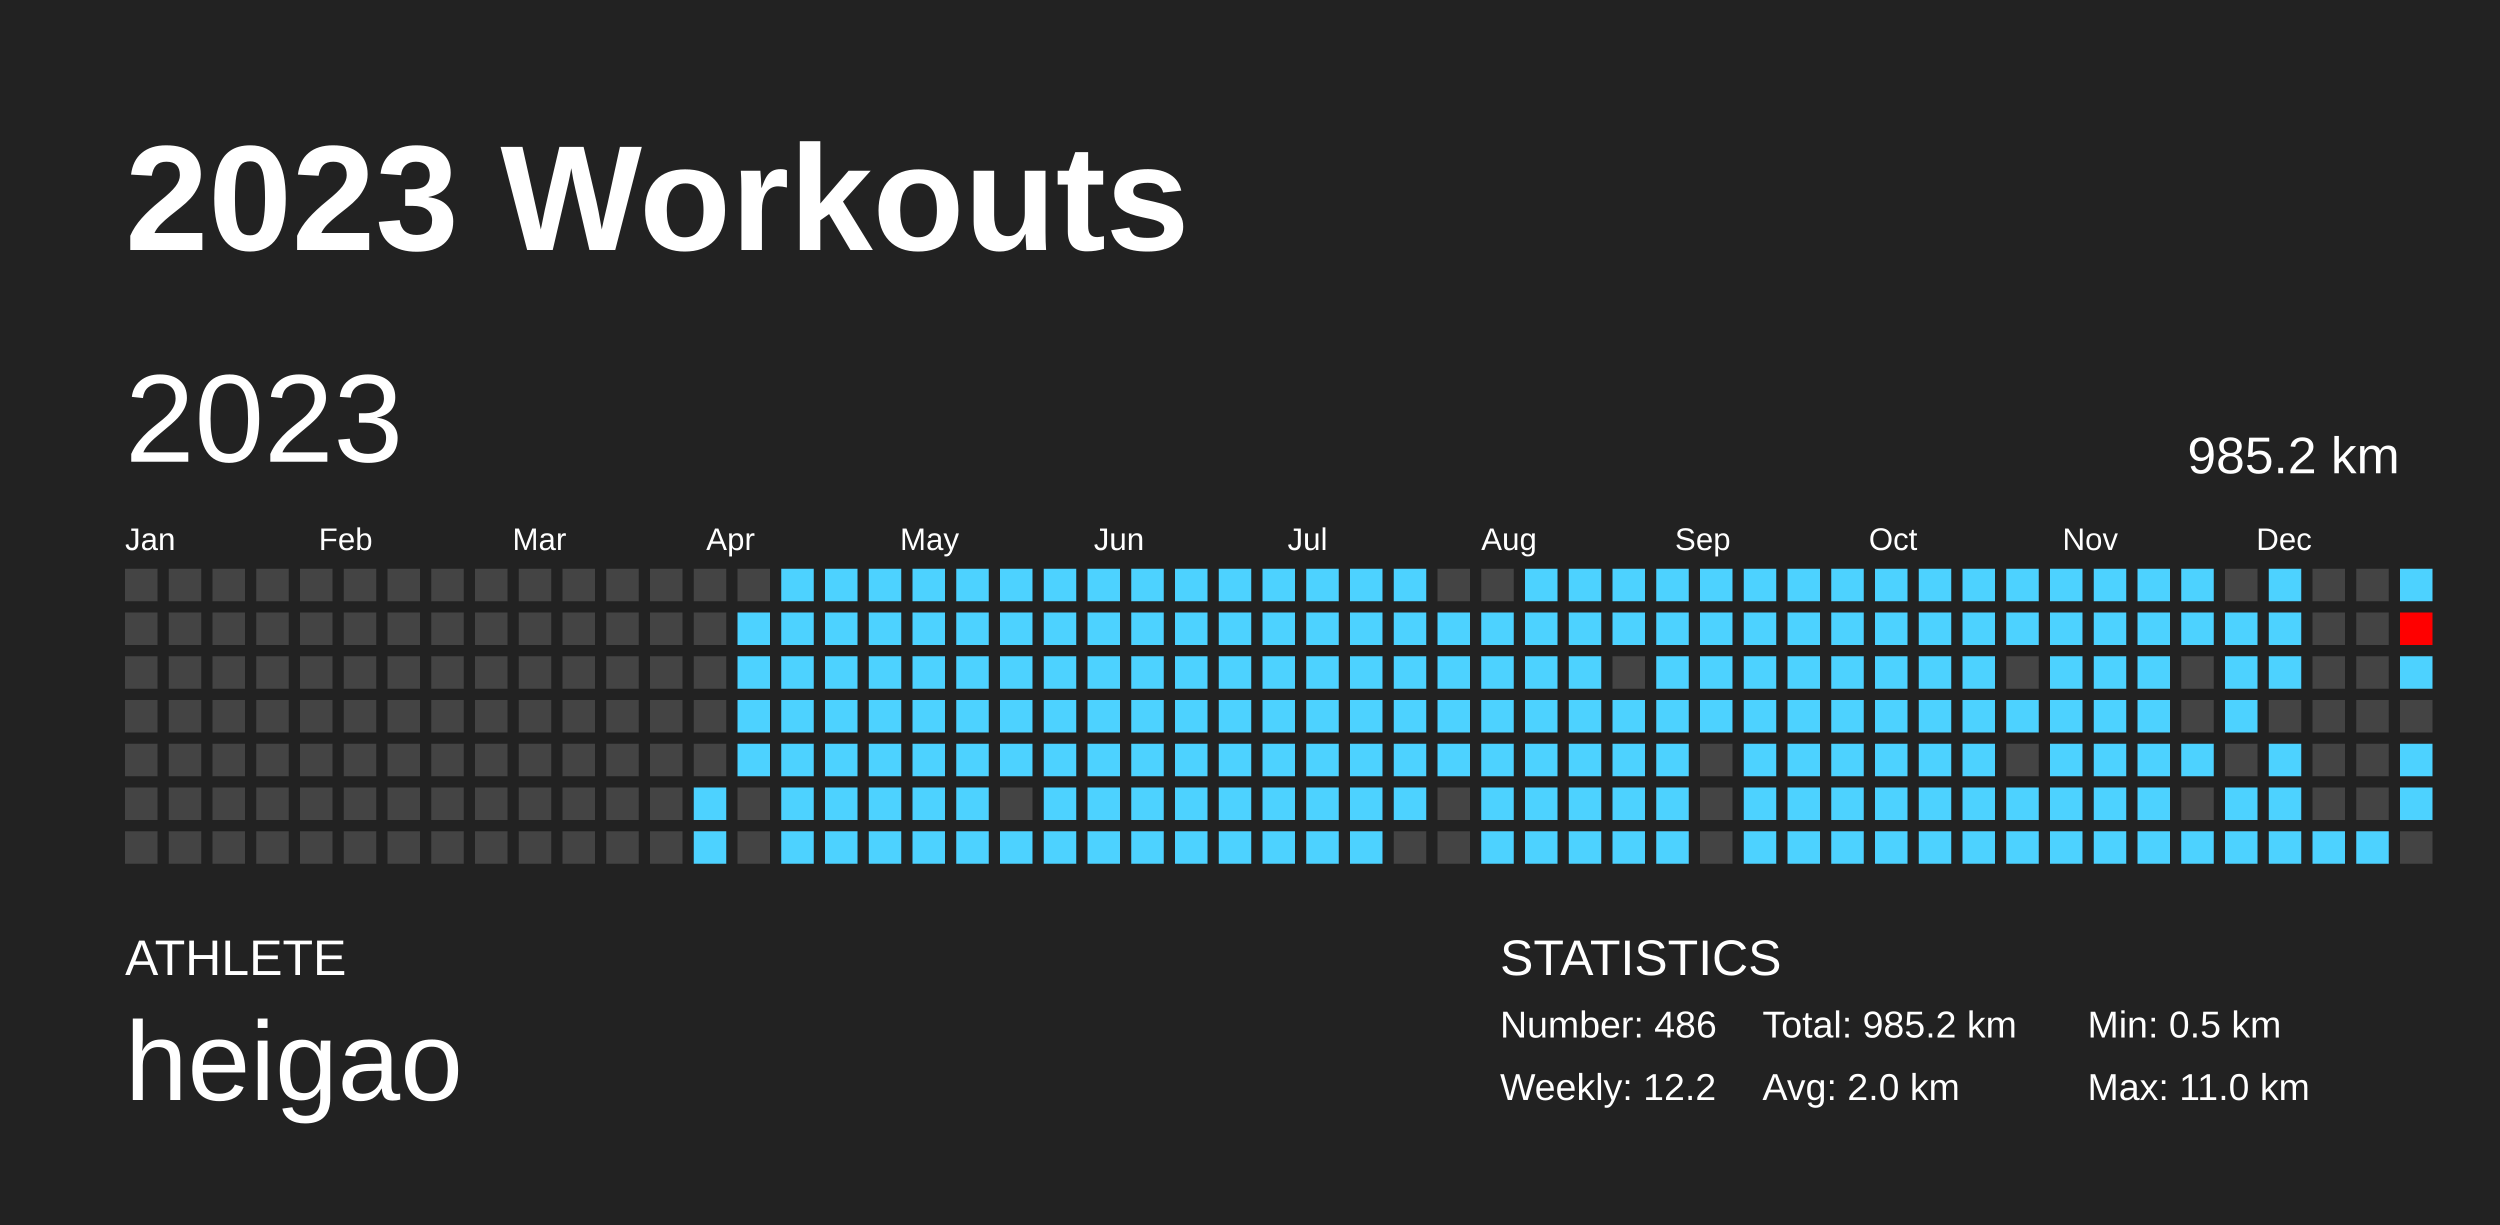
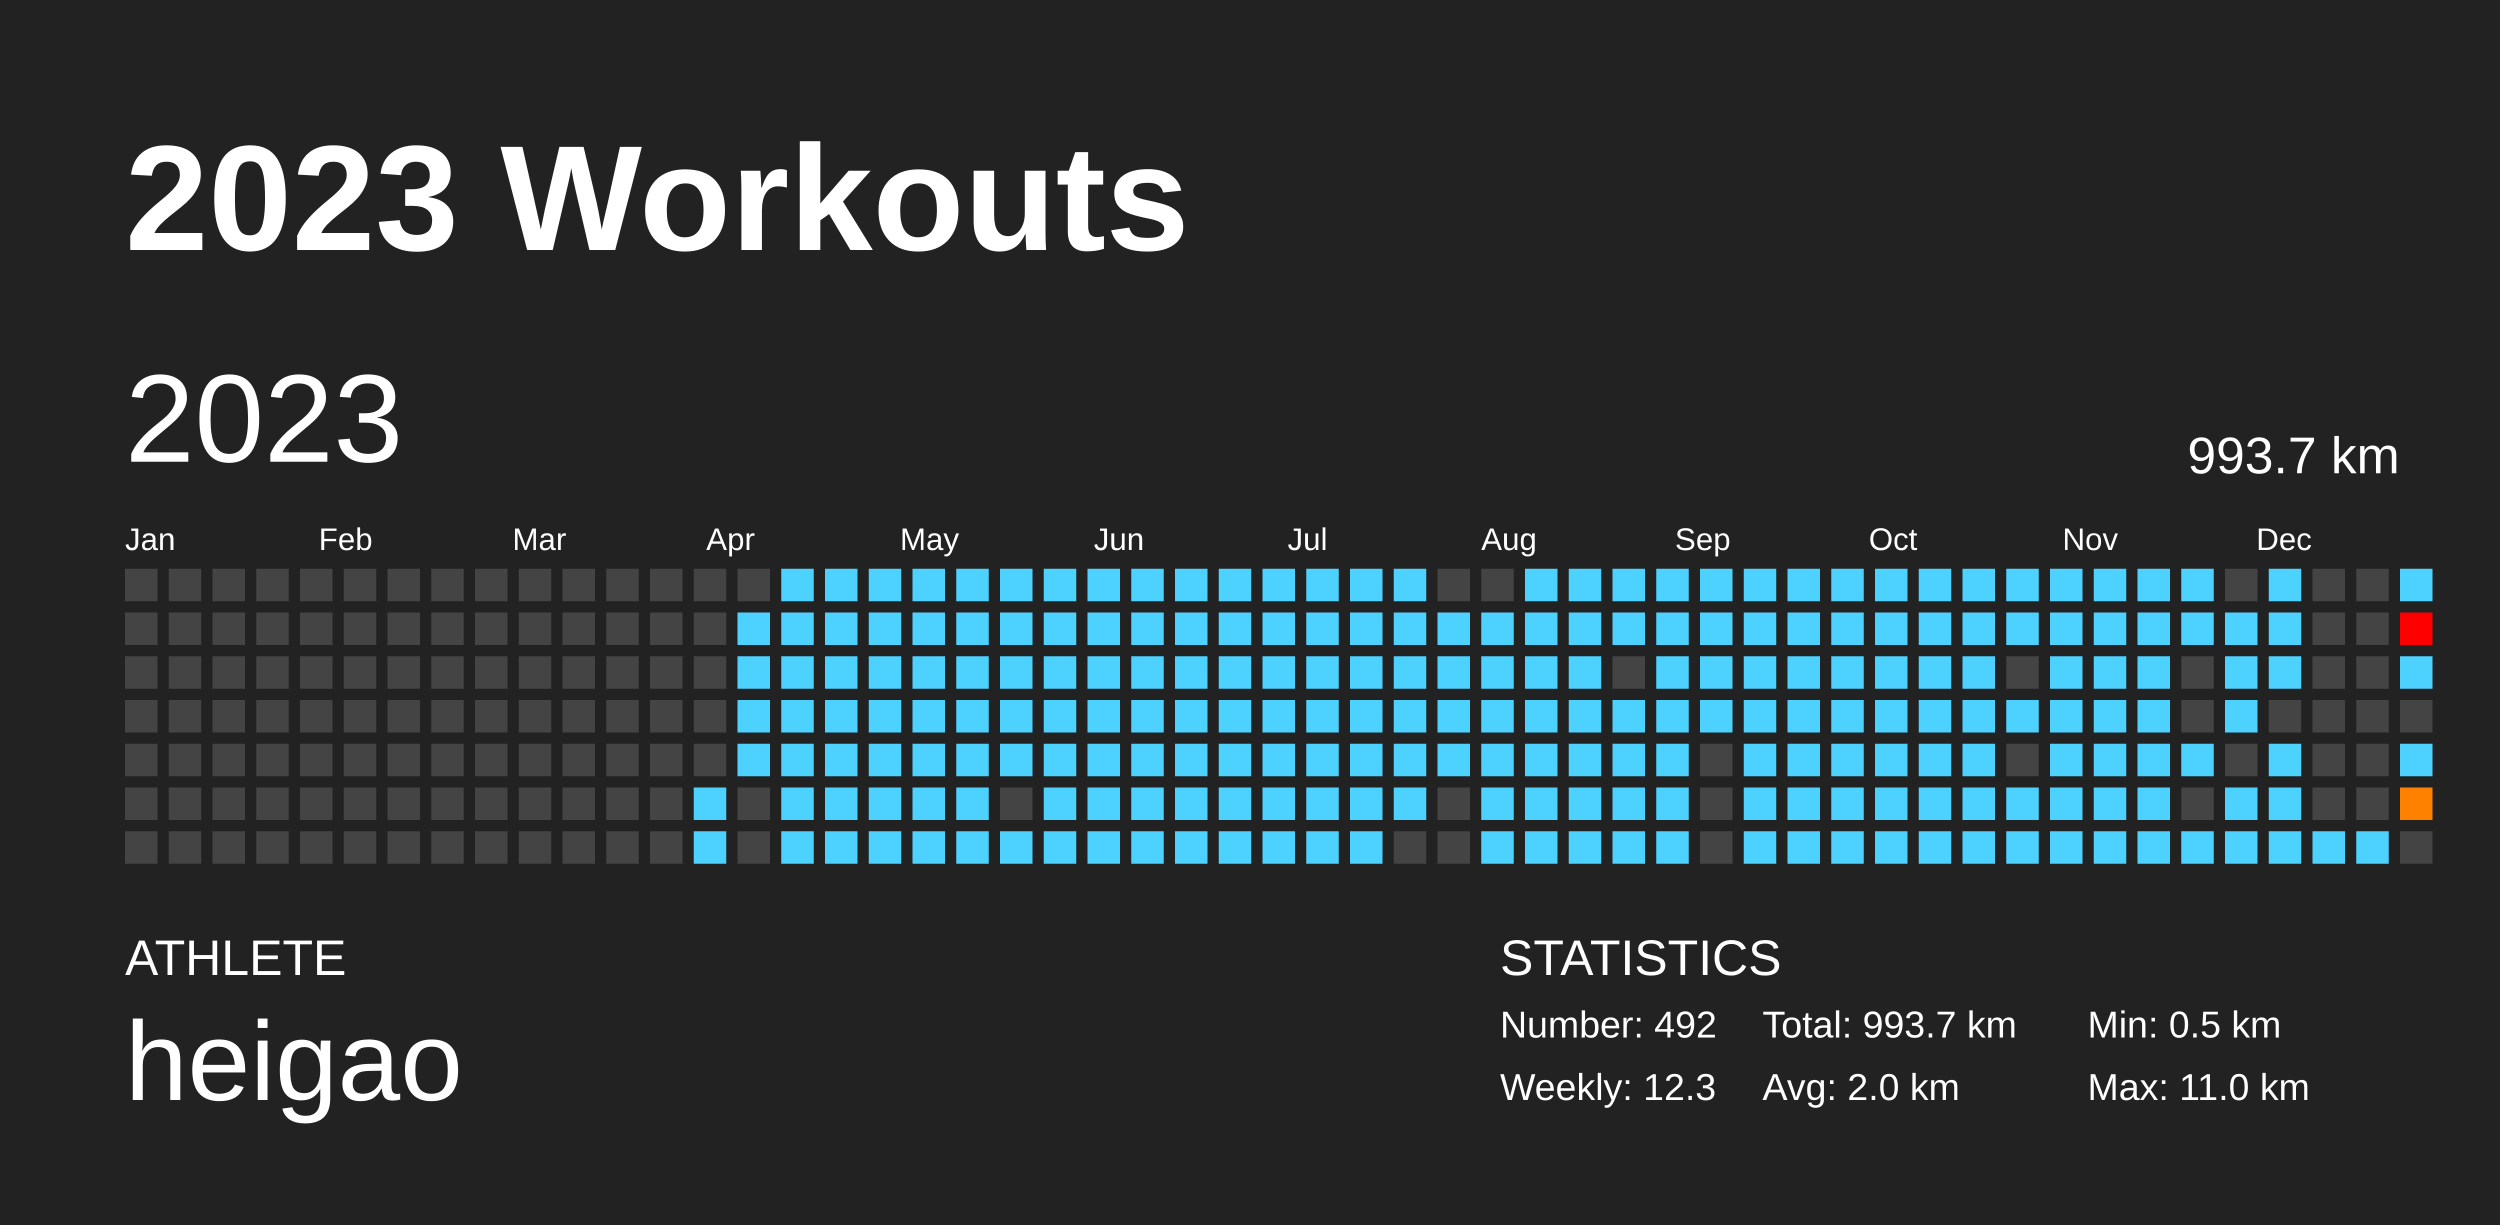
<svg xmlns="http://www.w3.org/2000/svg" baseProfile="full" height="98mm" version="1.1" viewBox="0,0,200,98" width="200mm">
  <defs />
  <rect fill="#222222" height="98" width="200" x="0" y="0" />
  <text fill="#FFFFFF" style="font-size:12px; font-family:Arial; font-weight:bold;" x="10" y="20">2023 Workouts</text>
  <text fill="#FFFFFF" style="font-size:4px; font-family:Arial" x="10" y="78">ATHLETE</text>
  <text fill="#FFFFFF" style="font-size:9px; font-family:Arial" x="10" y="88">heigao</text>
  <text fill="#FFFFFF" style="font-size:4px; font-family:Arial" x="120" y="78">STATISTICS</text>
-   <text fill="#FFFFFF" style="font-size:3px; font-family:Arial" x="120" y="83">Number: 486</text>
-   <text fill="#FFFFFF" style="font-size:3px; font-family:Arial" x="120" y="88">Weekly: 12.2</text>
-   <text fill="#FFFFFF" style="font-size:3px; font-family:Arial" x="141" y="83">Total: 985.2 km</text>
+   <text fill="#FFFFFF" style="font-size:3px; font-family:Arial" x="120" y="83">Number: 492</text>
+   <text fill="#FFFFFF" style="font-size:3px; font-family:Arial" x="120" y="88">Weekly: 12.3</text>
+   <text fill="#FFFFFF" style="font-size:3px; font-family:Arial" x="141" y="83">Total: 993.7 km</text>
  <text fill="#FFFFFF" style="font-size:3px; font-family:Arial" x="141" y="88">Avg: 2.0 km</text>
  <text fill="#FFFFFF" style="font-size:3px; font-family:Arial" x="167" y="83">Min: 0.5 km</text>
  <text fill="#FFFFFF" style="font-size:3px; font-family:Arial" x="167" y="88">Max: 11.0 km</text>
  <text dominant-baseline="hanging" fill="#FFFFFF" style="font-size:10.0px; font-family:Arial;" x="10" y="30">2023</text>
-   <text dominant-baseline="hanging" fill="#FFFFFF" style="font-size:4.125px; font-family:Arial;" x="175" y="35">985.2 km</text>
+   <text dominant-baseline="hanging" fill="#FFFFFF" style="font-size:4.125px; font-family:Arial;" x="175" y="35">993.7 km</text>
  <text fill="#FFFFFF" style="font-size:2.5px; font-family:Arial" x="10.0" y="44">Jan</text>
  <text fill="#FFFFFF" style="font-size:2.5px; font-family:Arial" x="25.5" y="44">Feb</text>
  <text fill="#FFFFFF" style="font-size:2.5px; font-family:Arial" x="41.0" y="44">Mar</text>
  <text fill="#FFFFFF" style="font-size:2.5px; font-family:Arial" x="56.5" y="44">Apr</text>
  <text fill="#FFFFFF" style="font-size:2.5px; font-family:Arial" x="72.0" y="44">May</text>
  <text fill="#FFFFFF" style="font-size:2.5px; font-family:Arial" x="87.5" y="44">Jun</text>
  <text fill="#FFFFFF" style="font-size:2.5px; font-family:Arial" x="103.0" y="44">Jul</text>
  <text fill="#FFFFFF" style="font-size:2.5px; font-family:Arial" x="118.5" y="44">Aug</text>
  <text fill="#FFFFFF" style="font-size:2.5px; font-family:Arial" x="134.0" y="44">Sep</text>
  <text fill="#FFFFFF" style="font-size:2.5px; font-family:Arial" x="149.5" y="44">Oct</text>
  <text fill="#FFFFFF" style="font-size:2.5px; font-family:Arial" x="165.0" y="44">Nov</text>
  <text fill="#FFFFFF" style="font-size:2.5px; font-family:Arial" x="180.5" y="44">Dec</text>
  <rect fill="#444444" height="2.6" width="2.6" x="10.0" y="45.5" />
  <rect fill="#444444" height="2.6" width="2.6" x="10.0" y="49.0" />
  <rect fill="#444444" height="2.6" width="2.6" x="10.0" y="52.5" />
  <rect fill="#444444" height="2.6" width="2.6" x="10.0" y="56.0" />
  <rect fill="#444444" height="2.6" width="2.6" x="10.0" y="59.5" />
  <rect fill="#444444" height="2.6" width="2.6" x="10.0" y="63.0" />
  <rect fill="#444444" height="2.6" width="2.6" x="10.0" y="66.5" />
  <rect fill="#444444" height="2.6" width="2.6" x="13.5" y="45.5" />
  <rect fill="#444444" height="2.6" width="2.6" x="13.5" y="49.0" />
  <rect fill="#444444" height="2.6" width="2.6" x="13.5" y="52.5" />
  <rect fill="#444444" height="2.6" width="2.6" x="13.5" y="56.0" />
  <rect fill="#444444" height="2.6" width="2.6" x="13.5" y="59.5" />
  <rect fill="#444444" height="2.6" width="2.6" x="13.5" y="63.0" />
  <rect fill="#444444" height="2.6" width="2.6" x="13.5" y="66.5" />
  <rect fill="#444444" height="2.6" width="2.6" x="17.0" y="45.5" />
  <rect fill="#444444" height="2.6" width="2.6" x="17.0" y="49.0" />
  <rect fill="#444444" height="2.6" width="2.6" x="17.0" y="52.5" />
  <rect fill="#444444" height="2.6" width="2.6" x="17.0" y="56.0" />
  <rect fill="#444444" height="2.6" width="2.6" x="17.0" y="59.5" />
  <rect fill="#444444" height="2.6" width="2.6" x="17.0" y="63.0" />
  <rect fill="#444444" height="2.6" width="2.6" x="17.0" y="66.5" />
  <rect fill="#444444" height="2.6" width="2.6" x="20.5" y="45.5" />
  <rect fill="#444444" height="2.6" width="2.6" x="20.5" y="49.0" />
  <rect fill="#444444" height="2.6" width="2.6" x="20.5" y="52.5" />
  <rect fill="#444444" height="2.6" width="2.6" x="20.5" y="56.0" />
  <rect fill="#444444" height="2.6" width="2.6" x="20.5" y="59.5" />
  <rect fill="#444444" height="2.6" width="2.6" x="20.5" y="63.0" />
  <rect fill="#444444" height="2.6" width="2.6" x="20.5" y="66.5" />
  <rect fill="#444444" height="2.6" width="2.6" x="24.0" y="45.5" />
  <rect fill="#444444" height="2.6" width="2.6" x="24.0" y="49.0" />
  <rect fill="#444444" height="2.6" width="2.6" x="24.0" y="52.5" />
  <rect fill="#444444" height="2.6" width="2.6" x="24.0" y="56.0" />
  <rect fill="#444444" height="2.6" width="2.6" x="24.0" y="59.5" />
  <rect fill="#444444" height="2.6" width="2.6" x="24.0" y="63.0" />
  <rect fill="#444444" height="2.6" width="2.6" x="24.0" y="66.5" />
  <rect fill="#444444" height="2.6" width="2.6" x="27.5" y="45.5" />
  <rect fill="#444444" height="2.6" width="2.6" x="27.5" y="49.0" />
  <rect fill="#444444" height="2.6" width="2.6" x="27.5" y="52.5" />
  <rect fill="#444444" height="2.6" width="2.6" x="27.5" y="56.0" />
  <rect fill="#444444" height="2.6" width="2.6" x="27.5" y="59.5" />
  <rect fill="#444444" height="2.6" width="2.6" x="27.5" y="63.0" />
  <rect fill="#444444" height="2.6" width="2.6" x="27.5" y="66.5" />
  <rect fill="#444444" height="2.6" width="2.6" x="31.0" y="45.5" />
  <rect fill="#444444" height="2.6" width="2.6" x="31.0" y="49.0" />
  <rect fill="#444444" height="2.6" width="2.6" x="31.0" y="52.5" />
  <rect fill="#444444" height="2.6" width="2.6" x="31.0" y="56.0" />
  <rect fill="#444444" height="2.6" width="2.6" x="31.0" y="59.5" />
  <rect fill="#444444" height="2.6" width="2.6" x="31.0" y="63.0" />
  <rect fill="#444444" height="2.6" width="2.6" x="31.0" y="66.5" />
  <rect fill="#444444" height="2.6" width="2.6" x="34.5" y="45.5" />
  <rect fill="#444444" height="2.6" width="2.6" x="34.5" y="49.0" />
  <rect fill="#444444" height="2.6" width="2.6" x="34.5" y="52.5" />
  <rect fill="#444444" height="2.6" width="2.6" x="34.5" y="56.0" />
  <rect fill="#444444" height="2.6" width="2.6" x="34.5" y="59.5" />
  <rect fill="#444444" height="2.6" width="2.6" x="34.5" y="63.0" />
  <rect fill="#444444" height="2.6" width="2.6" x="34.5" y="66.5" />
  <rect fill="#444444" height="2.6" width="2.6" x="38.0" y="45.5" />
  <rect fill="#444444" height="2.6" width="2.6" x="38.0" y="49.0" />
  <rect fill="#444444" height="2.6" width="2.6" x="38.0" y="52.5" />
  <rect fill="#444444" height="2.6" width="2.6" x="38.0" y="56.0" />
  <rect fill="#444444" height="2.6" width="2.6" x="38.0" y="59.5" />
  <rect fill="#444444" height="2.6" width="2.6" x="38.0" y="63.0" />
  <rect fill="#444444" height="2.6" width="2.6" x="38.0" y="66.5" />
  <rect fill="#444444" height="2.6" width="2.6" x="41.5" y="45.5" />
  <rect fill="#444444" height="2.6" width="2.6" x="41.5" y="49.0" />
  <rect fill="#444444" height="2.6" width="2.6" x="41.5" y="52.5" />
  <rect fill="#444444" height="2.6" width="2.6" x="41.5" y="56.0" />
  <rect fill="#444444" height="2.6" width="2.6" x="41.5" y="59.5" />
  <rect fill="#444444" height="2.6" width="2.6" x="41.5" y="63.0" />
  <rect fill="#444444" height="2.6" width="2.6" x="41.5" y="66.5" />
  <rect fill="#444444" height="2.6" width="2.6" x="45.0" y="45.5" />
  <rect fill="#444444" height="2.6" width="2.6" x="45.0" y="49.0" />
  <rect fill="#444444" height="2.6" width="2.6" x="45.0" y="52.5" />
  <rect fill="#444444" height="2.6" width="2.6" x="45.0" y="56.0" />
  <rect fill="#444444" height="2.6" width="2.6" x="45.0" y="59.5" />
  <rect fill="#444444" height="2.6" width="2.6" x="45.0" y="63.0" />
  <rect fill="#444444" height="2.6" width="2.6" x="45.0" y="66.5" />
  <rect fill="#444444" height="2.6" width="2.6" x="48.5" y="45.5" />
  <rect fill="#444444" height="2.6" width="2.6" x="48.5" y="49.0" />
  <rect fill="#444444" height="2.6" width="2.6" x="48.5" y="52.5" />
  <rect fill="#444444" height="2.6" width="2.6" x="48.5" y="56.0" />
  <rect fill="#444444" height="2.6" width="2.6" x="48.5" y="59.5" />
  <rect fill="#444444" height="2.6" width="2.6" x="48.5" y="63.0" />
  <rect fill="#444444" height="2.6" width="2.6" x="48.5" y="66.5" />
  <rect fill="#444444" height="2.6" width="2.6" x="52.0" y="45.5" />
  <rect fill="#444444" height="2.6" width="2.6" x="52.0" y="49.0" />
  <rect fill="#444444" height="2.6" width="2.6" x="52.0" y="52.5" />
  <rect fill="#444444" height="2.6" width="2.6" x="52.0" y="56.0" />
  <rect fill="#444444" height="2.6" width="2.6" x="52.0" y="59.5" />
  <rect fill="#444444" height="2.6" width="2.6" x="52.0" y="63.0" />
  <rect fill="#444444" height="2.6" width="2.6" x="52.0" y="66.5" />
  <rect fill="#444444" height="2.6" width="2.6" x="55.5" y="45.5" />
  <rect fill="#444444" height="2.6" width="2.6" x="55.5" y="49.0" />
  <rect fill="#444444" height="2.6" width="2.6" x="55.5" y="52.5" />
  <rect fill="#444444" height="2.6" width="2.6" x="55.5" y="56.0" />
  <rect fill="#444444" height="2.6" width="2.6" x="55.5" y="59.5" />
  <rect fill="#4dd2ff" height="2.6" width="2.6" x="55.5" y="63.0" />
  <rect fill="#4dd2ff" height="2.6" width="2.6" x="55.5" y="66.5" />
  <rect fill="#444444" height="2.6" width="2.6" x="59.0" y="45.5" />
  <rect fill="#4dd2ff" height="2.6" width="2.6" x="59.0" y="49.0" />
  <rect fill="#4dd2ff" height="2.6" width="2.6" x="59.0" y="52.5" />
  <rect fill="#4dd2ff" height="2.6" width="2.6" x="59.0" y="56.0" />
  <rect fill="#4dd2ff" height="2.6" width="2.6" x="59.0" y="59.5" />
  <rect fill="#444444" height="2.6" width="2.6" x="59.0" y="63.0" />
  <rect fill="#444444" height="2.6" width="2.6" x="59.0" y="66.5" />
  <rect fill="#4dd2ff" height="2.6" width="2.6" x="62.5" y="45.5" />
  <rect fill="#4dd2ff" height="2.6" width="2.6" x="62.5" y="49.0" />
  <rect fill="#4dd2ff" height="2.6" width="2.6" x="62.5" y="52.5" />
  <rect fill="#4dd2ff" height="2.6" width="2.6" x="62.5" y="56.0" />
  <rect fill="#4dd2ff" height="2.6" width="2.6" x="62.5" y="59.5" />
  <rect fill="#4dd2ff" height="2.6" width="2.6" x="62.5" y="63.0" />
  <rect fill="#4dd2ff" height="2.6" width="2.6" x="62.5" y="66.5" />
  <rect fill="#4dd2ff" height="2.6" width="2.6" x="66.0" y="45.5" />
  <rect fill="#4dd2ff" height="2.6" width="2.6" x="66.0" y="49.0" />
  <rect fill="#4dd2ff" height="2.6" width="2.6" x="66.0" y="52.5" />
  <rect fill="#4dd2ff" height="2.6" width="2.6" x="66.0" y="56.0" />
  <rect fill="#4dd2ff" height="2.6" width="2.6" x="66.0" y="59.5" />
  <rect fill="#4dd2ff" height="2.6" width="2.6" x="66.0" y="63.0" />
  <rect fill="#4dd2ff" height="2.6" width="2.6" x="66.0" y="66.5" />
  <rect fill="#4dd2ff" height="2.6" width="2.6" x="69.5" y="45.5" />
  <rect fill="#4dd2ff" height="2.6" width="2.6" x="69.5" y="49.0" />
  <rect fill="#4dd2ff" height="2.6" width="2.6" x="69.5" y="52.5" />
  <rect fill="#4dd2ff" height="2.6" width="2.6" x="69.5" y="56.0" />
  <rect fill="#4dd2ff" height="2.6" width="2.6" x="69.5" y="59.5" />
  <rect fill="#4dd2ff" height="2.6" width="2.6" x="69.5" y="63.0" />
  <rect fill="#4dd2ff" height="2.6" width="2.6" x="69.5" y="66.5" />
  <rect fill="#4dd2ff" height="2.6" width="2.6" x="73.0" y="45.5" />
  <rect fill="#4dd2ff" height="2.6" width="2.6" x="73.0" y="49.0" />
  <rect fill="#4dd2ff" height="2.6" width="2.6" x="73.0" y="52.5" />
  <rect fill="#4dd2ff" height="2.6" width="2.6" x="73.0" y="56.0" />
  <rect fill="#4dd2ff" height="2.6" width="2.6" x="73.0" y="59.5" />
  <rect fill="#4dd2ff" height="2.6" width="2.6" x="73.0" y="63.0" />
  <rect fill="#4dd2ff" height="2.6" width="2.6" x="73.0" y="66.5" />
  <rect fill="#4dd2ff" height="2.6" width="2.6" x="76.5" y="45.5" />
  <rect fill="#4dd2ff" height="2.6" width="2.6" x="76.5" y="49.0" />
  <rect fill="#4dd2ff" height="2.6" width="2.6" x="76.5" y="52.5" />
  <rect fill="#4dd2ff" height="2.6" width="2.6" x="76.5" y="56.0" />
  <rect fill="#4dd2ff" height="2.6" width="2.6" x="76.5" y="59.5" />
  <rect fill="#4dd2ff" height="2.6" width="2.6" x="76.5" y="63.0" />
  <rect fill="#4dd2ff" height="2.6" width="2.6" x="76.5" y="66.5" />
  <rect fill="#4dd2ff" height="2.6" width="2.6" x="80.0" y="45.5" />
  <rect fill="#4dd2ff" height="2.6" width="2.6" x="80.0" y="49.0" />
  <rect fill="#4dd2ff" height="2.6" width="2.6" x="80.0" y="52.5" />
  <rect fill="#4dd2ff" height="2.6" width="2.6" x="80.0" y="56.0" />
  <rect fill="#4dd2ff" height="2.6" width="2.6" x="80.0" y="59.5" />
  <rect fill="#444444" height="2.6" width="2.6" x="80.0" y="63.0" />
  <rect fill="#4dd2ff" height="2.6" width="2.6" x="80.0" y="66.5" />
  <rect fill="#4dd2ff" height="2.6" width="2.6" x="83.5" y="45.5" />
  <rect fill="#4dd2ff" height="2.6" width="2.6" x="83.5" y="49.0" />
  <rect fill="#4dd2ff" height="2.6" width="2.6" x="83.5" y="52.5" />
  <rect fill="#4dd2ff" height="2.6" width="2.6" x="83.5" y="56.0" />
  <rect fill="#4dd2ff" height="2.6" width="2.6" x="83.5" y="59.5" />
  <rect fill="#4dd2ff" height="2.6" width="2.6" x="83.5" y="63.0" />
  <rect fill="#4dd2ff" height="2.6" width="2.6" x="83.5" y="66.5" />
  <rect fill="#4dd2ff" height="2.6" width="2.6" x="87.0" y="45.5" />
  <rect fill="#4dd2ff" height="2.6" width="2.6" x="87.0" y="49.0" />
  <rect fill="#4dd2ff" height="2.6" width="2.6" x="87.0" y="52.5" />
  <rect fill="#4dd2ff" height="2.6" width="2.6" x="87.0" y="56.0" />
  <rect fill="#4dd2ff" height="2.6" width="2.6" x="87.0" y="59.5" />
  <rect fill="#4dd2ff" height="2.6" width="2.6" x="87.0" y="63.0" />
  <rect fill="#4dd2ff" height="2.6" width="2.6" x="87.0" y="66.5" />
  <rect fill="#4dd2ff" height="2.6" width="2.6" x="90.5" y="45.5" />
  <rect fill="#4dd2ff" height="2.6" width="2.6" x="90.5" y="49.0" />
  <rect fill="#4dd2ff" height="2.6" width="2.6" x="90.5" y="52.5" />
  <rect fill="#4dd2ff" height="2.6" width="2.6" x="90.5" y="56.0" />
  <rect fill="#4dd2ff" height="2.6" width="2.6" x="90.5" y="59.5" />
  <rect fill="#4dd2ff" height="2.6" width="2.6" x="90.5" y="63.0" />
  <rect fill="#4dd2ff" height="2.6" width="2.6" x="90.5" y="66.5" />
  <rect fill="#4dd2ff" height="2.6" width="2.6" x="94.0" y="45.5" />
  <rect fill="#4dd2ff" height="2.6" width="2.6" x="94.0" y="49.0" />
  <rect fill="#4dd2ff" height="2.6" width="2.6" x="94.0" y="52.5" />
  <rect fill="#4dd2ff" height="2.6" width="2.6" x="94.0" y="56.0" />
  <rect fill="#4dd2ff" height="2.6" width="2.6" x="94.0" y="59.5" />
  <rect fill="#4dd2ff" height="2.6" width="2.6" x="94.0" y="63.0" />
  <rect fill="#4dd2ff" height="2.6" width="2.6" x="94.0" y="66.5" />
  <rect fill="#4dd2ff" height="2.6" width="2.6" x="97.5" y="45.5" />
  <rect fill="#4dd2ff" height="2.6" width="2.6" x="97.5" y="49.0" />
  <rect fill="#4dd2ff" height="2.6" width="2.6" x="97.5" y="52.5" />
  <rect fill="#4dd2ff" height="2.6" width="2.6" x="97.5" y="56.0" />
  <rect fill="#4dd2ff" height="2.6" width="2.6" x="97.5" y="59.5" />
  <rect fill="#4dd2ff" height="2.6" width="2.6" x="97.5" y="63.0" />
  <rect fill="#4dd2ff" height="2.6" width="2.6" x="97.5" y="66.5" />
  <rect fill="#4dd2ff" height="2.6" width="2.6" x="101.0" y="45.5" />
  <rect fill="#4dd2ff" height="2.6" width="2.6" x="101.0" y="49.0" />
  <rect fill="#4dd2ff" height="2.6" width="2.6" x="101.0" y="52.5" />
  <rect fill="#4dd2ff" height="2.6" width="2.6" x="101.0" y="56.0" />
  <rect fill="#4dd2ff" height="2.6" width="2.6" x="101.0" y="59.5" />
  <rect fill="#4dd2ff" height="2.6" width="2.6" x="101.0" y="63.0" />
  <rect fill="#4dd2ff" height="2.6" width="2.6" x="101.0" y="66.5" />
  <rect fill="#4dd2ff" height="2.6" width="2.6" x="104.5" y="45.5" />
  <rect fill="#4dd2ff" height="2.6" width="2.6" x="104.5" y="49.0" />
  <rect fill="#4dd2ff" height="2.6" width="2.6" x="104.5" y="52.5" />
  <rect fill="#4dd2ff" height="2.6" width="2.6" x="104.5" y="56.0" />
  <rect fill="#4dd2ff" height="2.6" width="2.6" x="104.5" y="59.5" />
  <rect fill="#4dd2ff" height="2.6" width="2.6" x="104.5" y="63.0" />
  <rect fill="#4dd2ff" height="2.6" width="2.6" x="104.5" y="66.5" />
  <rect fill="#4dd2ff" height="2.6" width="2.6" x="108.0" y="45.5" />
  <rect fill="#4dd2ff" height="2.6" width="2.6" x="108.0" y="49.0" />
  <rect fill="#4dd2ff" height="2.6" width="2.6" x="108.0" y="52.5" />
  <rect fill="#4dd2ff" height="2.6" width="2.6" x="108.0" y="56.0" />
  <rect fill="#4dd2ff" height="2.6" width="2.6" x="108.0" y="59.5" />
  <rect fill="#4dd2ff" height="2.6" width="2.6" x="108.0" y="63.0" />
  <rect fill="#4dd2ff" height="2.6" width="2.6" x="108.0" y="66.5" />
  <rect fill="#4dd2ff" height="2.6" width="2.6" x="111.5" y="45.5" />
  <rect fill="#4dd2ff" height="2.6" width="2.6" x="111.5" y="49.0" />
  <rect fill="#4dd2ff" height="2.6" width="2.6" x="111.5" y="52.5" />
  <rect fill="#4dd2ff" height="2.6" width="2.6" x="111.5" y="56.0" />
  <rect fill="#4dd2ff" height="2.6" width="2.6" x="111.5" y="59.5" />
  <rect fill="#4dd2ff" height="2.6" width="2.6" x="111.5" y="63.0" />
  <rect fill="#444444" height="2.6" width="2.6" x="111.5" y="66.5" />
  <rect fill="#444444" height="2.6" width="2.6" x="115.0" y="45.5" />
  <rect fill="#4dd2ff" height="2.6" width="2.6" x="115.0" y="49.0" />
  <rect fill="#4dd2ff" height="2.6" width="2.6" x="115.0" y="52.5" />
  <rect fill="#4dd2ff" height="2.6" width="2.6" x="115.0" y="56.0" />
  <rect fill="#4dd2ff" height="2.6" width="2.6" x="115.0" y="59.5" />
  <rect fill="#444444" height="2.6" width="2.6" x="115.0" y="63.0" />
  <rect fill="#444444" height="2.6" width="2.6" x="115.0" y="66.5" />
  <rect fill="#444444" height="2.6" width="2.6" x="118.5" y="45.5" />
  <rect fill="#4dd2ff" height="2.6" width="2.6" x="118.5" y="49.0" />
  <rect fill="#4dd2ff" height="2.6" width="2.6" x="118.5" y="52.5" />
  <rect fill="#4dd2ff" height="2.6" width="2.6" x="118.5" y="56.0" />
  <rect fill="#4dd2ff" height="2.6" width="2.6" x="118.5" y="59.5" />
  <rect fill="#4dd2ff" height="2.6" width="2.6" x="118.5" y="63.0" />
  <rect fill="#4dd2ff" height="2.6" width="2.6" x="118.5" y="66.5" />
  <rect fill="#4dd2ff" height="2.6" width="2.6" x="122.0" y="45.5" />
  <rect fill="#4dd2ff" height="2.6" width="2.6" x="122.0" y="49.0" />
  <rect fill="#4dd2ff" height="2.6" width="2.6" x="122.0" y="52.5" />
  <rect fill="#4dd2ff" height="2.6" width="2.6" x="122.0" y="56.0" />
  <rect fill="#4dd2ff" height="2.6" width="2.6" x="122.0" y="59.5" />
  <rect fill="#4dd2ff" height="2.6" width="2.6" x="122.0" y="63.0" />
  <rect fill="#4dd2ff" height="2.6" width="2.6" x="122.0" y="66.5" />
  <rect fill="#4dd2ff" height="2.6" width="2.6" x="125.5" y="45.5" />
  <rect fill="#4dd2ff" height="2.6" width="2.6" x="125.5" y="49.0" />
  <rect fill="#4dd2ff" height="2.6" width="2.6" x="125.5" y="52.5" />
  <rect fill="#4dd2ff" height="2.6" width="2.6" x="125.5" y="56.0" />
  <rect fill="#4dd2ff" height="2.6" width="2.6" x="125.5" y="59.5" />
  <rect fill="#4dd2ff" height="2.6" width="2.6" x="125.5" y="63.0" />
  <rect fill="#4dd2ff" height="2.6" width="2.6" x="125.5" y="66.5" />
  <rect fill="#4dd2ff" height="2.6" width="2.6" x="129.0" y="45.5" />
  <rect fill="#4dd2ff" height="2.6" width="2.6" x="129.0" y="49.0" />
  <rect fill="#444444" height="2.6" width="2.6" x="129.0" y="52.5" />
  <rect fill="#4dd2ff" height="2.6" width="2.6" x="129.0" y="56.0" />
  <rect fill="#4dd2ff" height="2.6" width="2.6" x="129.0" y="59.5" />
  <rect fill="#4dd2ff" height="2.6" width="2.6" x="129.0" y="63.0" />
  <rect fill="#4dd2ff" height="2.6" width="2.6" x="129.0" y="66.5" />
  <rect fill="#4dd2ff" height="2.6" width="2.6" x="132.5" y="45.5" />
  <rect fill="#4dd2ff" height="2.6" width="2.6" x="132.5" y="49.0" />
  <rect fill="#4dd2ff" height="2.6" width="2.6" x="132.5" y="52.5" />
  <rect fill="#4dd2ff" height="2.6" width="2.6" x="132.5" y="56.0" />
  <rect fill="#4dd2ff" height="2.6" width="2.6" x="132.5" y="59.5" />
  <rect fill="#4dd2ff" height="2.6" width="2.6" x="132.5" y="63.0" />
  <rect fill="#4dd2ff" height="2.6" width="2.6" x="132.5" y="66.5" />
  <rect fill="#4dd2ff" height="2.6" width="2.6" x="136.0" y="45.5" />
  <rect fill="#4dd2ff" height="2.6" width="2.6" x="136.0" y="49.0" />
  <rect fill="#4dd2ff" height="2.6" width="2.6" x="136.0" y="52.5" />
  <rect fill="#4dd2ff" height="2.6" width="2.6" x="136.0" y="56.0" />
  <rect fill="#444444" height="2.6" width="2.6" x="136.0" y="59.5" />
  <rect fill="#444444" height="2.6" width="2.6" x="136.0" y="63.0" />
  <rect fill="#444444" height="2.6" width="2.6" x="136.0" y="66.5" />
  <rect fill="#4dd2ff" height="2.6" width="2.6" x="139.5" y="45.5" />
  <rect fill="#4dd2ff" height="2.6" width="2.6" x="139.5" y="49.0" />
  <rect fill="#4dd2ff" height="2.6" width="2.6" x="139.5" y="52.5" />
  <rect fill="#4dd2ff" height="2.6" width="2.6" x="139.5" y="56.0" />
  <rect fill="#4dd2ff" height="2.6" width="2.6" x="139.5" y="59.5" />
  <rect fill="#4dd2ff" height="2.6" width="2.6" x="139.5" y="63.0" />
  <rect fill="#4dd2ff" height="2.6" width="2.6" x="139.5" y="66.5" />
  <rect fill="#4dd2ff" height="2.6" width="2.6" x="143.0" y="45.5" />
  <rect fill="#4dd2ff" height="2.6" width="2.6" x="143.0" y="49.0" />
  <rect fill="#4dd2ff" height="2.6" width="2.6" x="143.0" y="52.5" />
  <rect fill="#4dd2ff" height="2.6" width="2.6" x="143.0" y="56.0" />
  <rect fill="#4dd2ff" height="2.6" width="2.6" x="143.0" y="59.5" />
  <rect fill="#4dd2ff" height="2.6" width="2.6" x="143.0" y="63.0" />
  <rect fill="#4dd2ff" height="2.6" width="2.6" x="143.0" y="66.5" />
  <rect fill="#4dd2ff" height="2.6" width="2.6" x="146.5" y="45.5" />
  <rect fill="#4dd2ff" height="2.6" width="2.6" x="146.5" y="49.0" />
  <rect fill="#4dd2ff" height="2.6" width="2.6" x="146.5" y="52.5" />
  <rect fill="#4dd2ff" height="2.6" width="2.6" x="146.5" y="56.0" />
  <rect fill="#4dd2ff" height="2.6" width="2.6" x="146.5" y="59.5" />
  <rect fill="#4dd2ff" height="2.6" width="2.6" x="146.5" y="63.0" />
  <rect fill="#4dd2ff" height="2.6" width="2.6" x="146.5" y="66.5" />
  <rect fill="#4dd2ff" height="2.6" width="2.6" x="150.0" y="45.5" />
  <rect fill="#4dd2ff" height="2.6" width="2.6" x="150.0" y="49.0" />
  <rect fill="#4dd2ff" height="2.6" width="2.6" x="150.0" y="52.5" />
  <rect fill="#4dd2ff" height="2.6" width="2.6" x="150.0" y="56.0" />
  <rect fill="#4dd2ff" height="2.6" width="2.6" x="150.0" y="59.5" />
  <rect fill="#4dd2ff" height="2.6" width="2.6" x="150.0" y="63.0" />
  <rect fill="#4dd2ff" height="2.6" width="2.6" x="150.0" y="66.5" />
  <rect fill="#4dd2ff" height="2.6" width="2.6" x="153.5" y="45.5" />
  <rect fill="#4dd2ff" height="2.6" width="2.6" x="153.5" y="49.0" />
  <rect fill="#4dd2ff" height="2.6" width="2.6" x="153.5" y="52.5" />
  <rect fill="#4dd2ff" height="2.6" width="2.6" x="153.5" y="56.0" />
  <rect fill="#4dd2ff" height="2.6" width="2.6" x="153.5" y="59.5" />
  <rect fill="#4dd2ff" height="2.6" width="2.6" x="153.5" y="63.0" />
  <rect fill="#4dd2ff" height="2.6" width="2.6" x="153.5" y="66.5" />
  <rect fill="#4dd2ff" height="2.6" width="2.6" x="157.0" y="45.5" />
  <rect fill="#4dd2ff" height="2.6" width="2.6" x="157.0" y="49.0" />
  <rect fill="#4dd2ff" height="2.6" width="2.6" x="157.0" y="52.5" />
  <rect fill="#4dd2ff" height="2.6" width="2.6" x="157.0" y="56.0" />
  <rect fill="#4dd2ff" height="2.6" width="2.6" x="157.0" y="59.5" />
  <rect fill="#4dd2ff" height="2.6" width="2.6" x="157.0" y="63.0" />
  <rect fill="#4dd2ff" height="2.6" width="2.6" x="157.0" y="66.5" />
  <rect fill="#4dd2ff" height="2.6" width="2.6" x="160.5" y="45.5" />
  <rect fill="#4dd2ff" height="2.6" width="2.6" x="160.5" y="49.0" />
  <rect fill="#444444" height="2.6" width="2.6" x="160.5" y="52.5" />
  <rect fill="#4dd2ff" height="2.6" width="2.6" x="160.5" y="56.0" />
  <rect fill="#444444" height="2.6" width="2.6" x="160.5" y="59.5" />
  <rect fill="#4dd2ff" height="2.6" width="2.6" x="160.5" y="63.0" />
  <rect fill="#4dd2ff" height="2.6" width="2.6" x="160.5" y="66.5" />
  <rect fill="#4dd2ff" height="2.6" width="2.6" x="164.0" y="45.5" />
  <rect fill="#4dd2ff" height="2.6" width="2.6" x="164.0" y="49.0" />
  <rect fill="#4dd2ff" height="2.6" width="2.6" x="164.0" y="52.5" />
  <rect fill="#4dd2ff" height="2.6" width="2.6" x="164.0" y="56.0" />
  <rect fill="#4dd2ff" height="2.6" width="2.6" x="164.0" y="59.5" />
  <rect fill="#4dd2ff" height="2.6" width="2.6" x="164.0" y="63.0" />
  <rect fill="#4dd2ff" height="2.6" width="2.6" x="164.0" y="66.5" />
  <rect fill="#4dd2ff" height="2.6" width="2.6" x="167.5" y="45.5" />
  <rect fill="#4dd2ff" height="2.6" width="2.6" x="167.5" y="49.0" />
  <rect fill="#4dd2ff" height="2.6" width="2.6" x="167.5" y="52.5" />
  <rect fill="#4dd2ff" height="2.6" width="2.6" x="167.5" y="56.0" />
  <rect fill="#4dd2ff" height="2.6" width="2.6" x="167.5" y="59.5" />
  <rect fill="#4dd2ff" height="2.6" width="2.6" x="167.5" y="63.0" />
  <rect fill="#4dd2ff" height="2.6" width="2.6" x="167.5" y="66.5" />
  <rect fill="#4dd2ff" height="2.6" width="2.6" x="171.0" y="45.5" />
  <rect fill="#4dd2ff" height="2.6" width="2.6" x="171.0" y="49.0" />
  <rect fill="#4dd2ff" height="2.6" width="2.6" x="171.0" y="52.5" />
  <rect fill="#4dd2ff" height="2.6" width="2.6" x="171.0" y="56.0" />
  <rect fill="#4dd2ff" height="2.6" width="2.6" x="171.0" y="59.5" />
  <rect fill="#4dd2ff" height="2.6" width="2.6" x="171.0" y="63.0" />
  <rect fill="#4dd2ff" height="2.6" width="2.6" x="171.0" y="66.5" />
  <rect fill="#4dd2ff" height="2.6" width="2.6" x="174.5" y="45.5" />
  <rect fill="#4dd2ff" height="2.6" width="2.6" x="174.5" y="49.0" />
  <rect fill="#444444" height="2.6" width="2.6" x="174.5" y="52.5" />
  <rect fill="#444444" height="2.6" width="2.6" x="174.5" y="56.0" />
  <rect fill="#4dd2ff" height="2.6" width="2.6" x="174.5" y="59.5" />
  <rect fill="#444444" height="2.6" width="2.6" x="174.5" y="63.0" />
  <rect fill="#4dd2ff" height="2.6" width="2.6" x="174.5" y="66.5" />
  <rect fill="#444444" height="2.6" width="2.6" x="178.0" y="45.5" />
  <rect fill="#4dd2ff" height="2.6" width="2.6" x="178.0" y="49.0" />
  <rect fill="#4dd2ff" height="2.6" width="2.6" x="178.0" y="52.5" />
  <rect fill="#4dd2ff" height="2.6" width="2.6" x="178.0" y="56.0" />
  <rect fill="#444444" height="2.6" width="2.6" x="178.0" y="59.5" />
  <rect fill="#4dd2ff" height="2.6" width="2.6" x="178.0" y="63.0" />
  <rect fill="#4dd2ff" height="2.6" width="2.6" x="178.0" y="66.5" />
  <rect fill="#4dd2ff" height="2.6" width="2.6" x="181.5" y="45.5" />
  <rect fill="#4dd2ff" height="2.6" width="2.6" x="181.5" y="49.0" />
  <rect fill="#4dd2ff" height="2.6" width="2.6" x="181.5" y="52.5" />
  <rect fill="#444444" height="2.6" width="2.6" x="181.5" y="56.0" />
  <rect fill="#4dd2ff" height="2.6" width="2.6" x="181.5" y="59.5" />
  <rect fill="#4dd2ff" height="2.6" width="2.6" x="181.5" y="63.0" />
  <rect fill="#4dd2ff" height="2.6" width="2.6" x="181.5" y="66.5" />
  <rect fill="#444444" height="2.6" width="2.6" x="185.0" y="45.5" />
  <rect fill="#444444" height="2.6" width="2.6" x="185.0" y="49.0" />
  <rect fill="#444444" height="2.6" width="2.6" x="185.0" y="52.5" />
  <rect fill="#444444" height="2.6" width="2.6" x="185.0" y="56.0" />
  <rect fill="#444444" height="2.6" width="2.6" x="185.0" y="59.5" />
  <rect fill="#444444" height="2.6" width="2.6" x="185.0" y="63.0" />
  <rect fill="#4dd2ff" height="2.6" width="2.6" x="185.0" y="66.5" />
  <rect fill="#444444" height="2.6" width="2.6" x="188.5" y="45.5" />
  <rect fill="#444444" height="2.6" width="2.6" x="188.5" y="49.0" />
  <rect fill="#444444" height="2.6" width="2.6" x="188.5" y="52.5" />
  <rect fill="#444444" height="2.6" width="2.6" x="188.5" y="56.0" />
  <rect fill="#444444" height="2.6" width="2.6" x="188.5" y="59.5" />
  <rect fill="#444444" height="2.6" width="2.6" x="188.5" y="63.0" />
  <rect fill="#4dd2ff" height="2.6" width="2.6" x="188.5" y="66.5" />
  <rect fill="#4dd2ff" height="2.6" width="2.6" x="192.0" y="45.5" />
  <rect fill="red" height="2.6" width="2.6" x="192.0" y="49.0" />
  <rect fill="#4dd2ff" height="2.6" width="2.6" x="192.0" y="52.5" />
  <rect fill="#444444" height="2.6" width="2.6" x="192.0" y="56.0" />
  <rect fill="#4dd2ff" height="2.6" width="2.6" x="192.0" y="59.5" />
-   <rect fill="#4dd2ff" height="2.6" width="2.6" x="192.0" y="63.0" />
+   <rect fill="#ff8100" height="2.6" width="2.6" x="192.0" y="63.0" />
  <rect fill="#444444" height="2.6" width="2.6" x="192.0" y="66.5" />
</svg>
